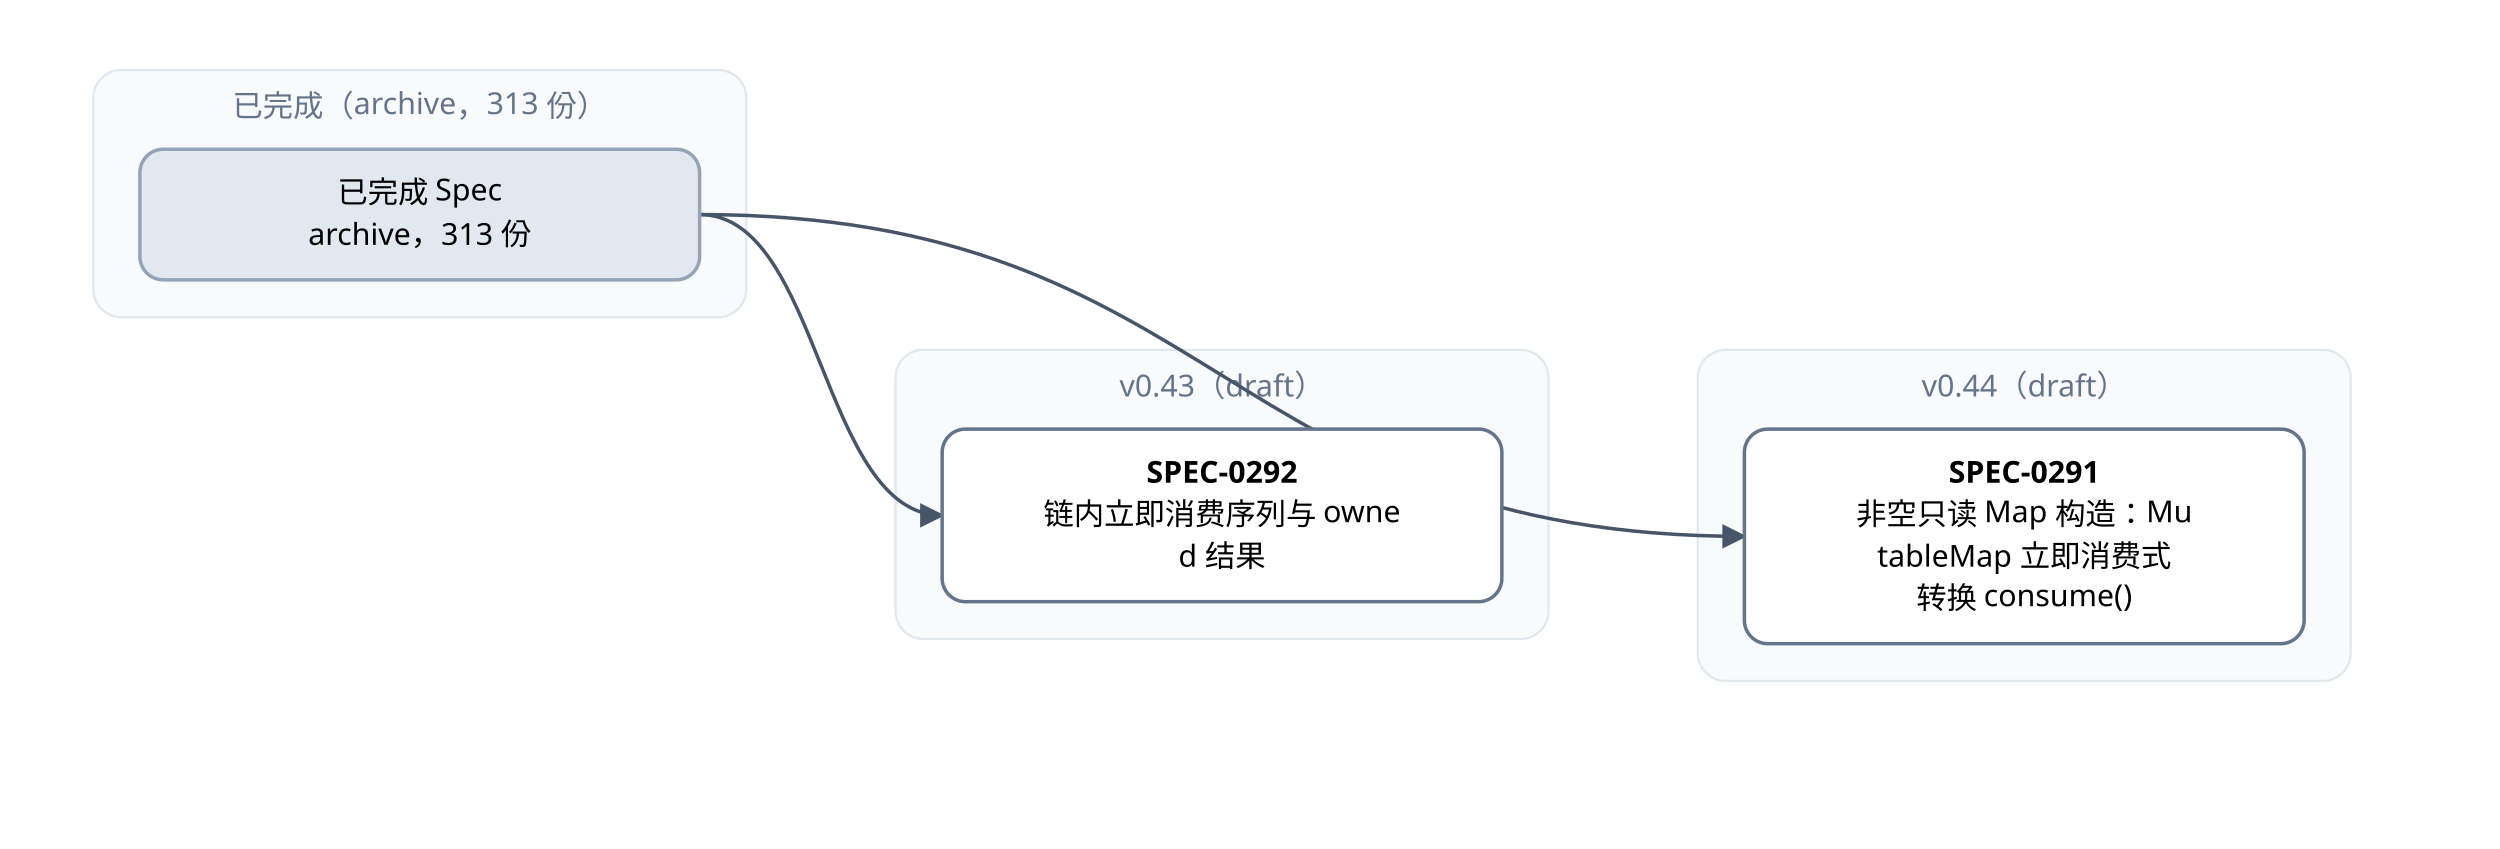
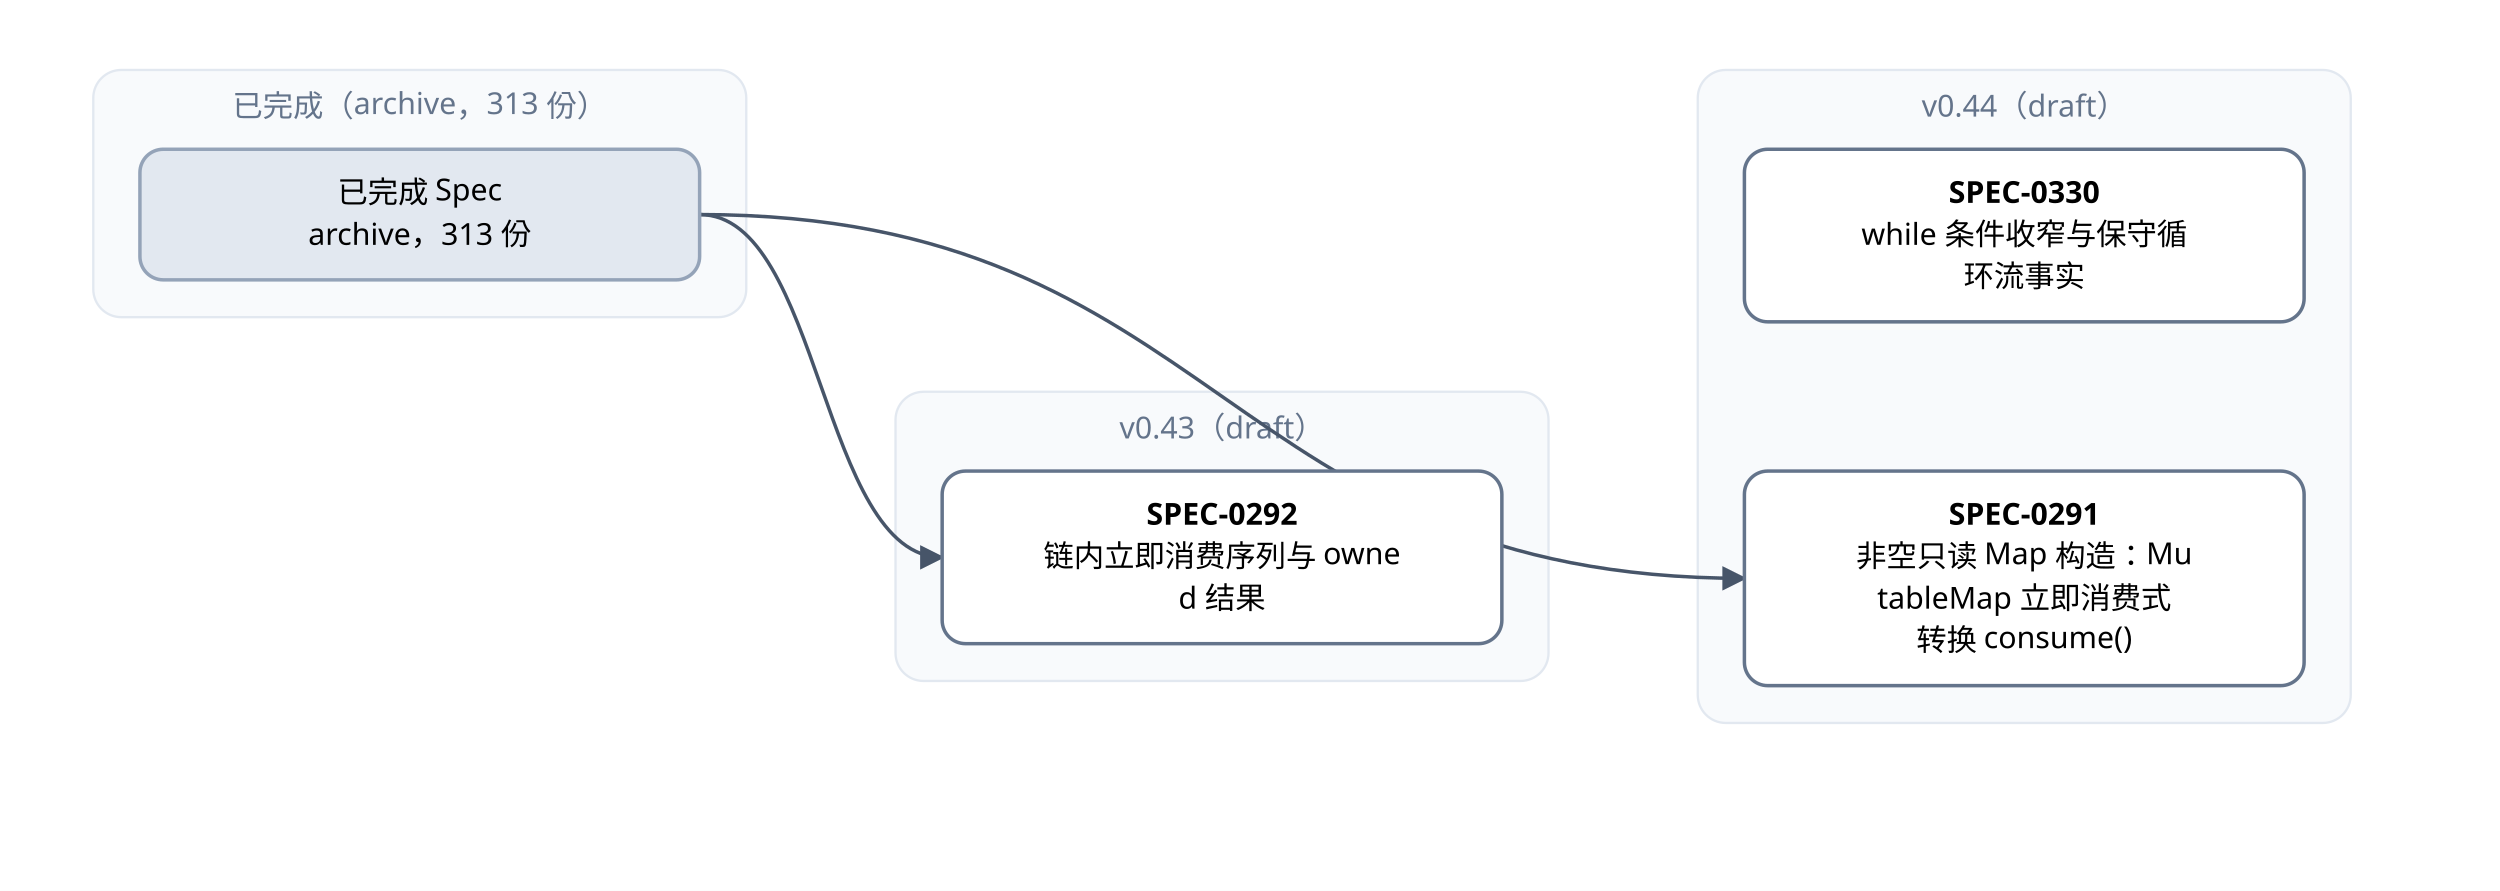
- <svg xmlns="http://www.w3.org/2000/svg" width="1072" height="364" viewBox="0 0 1072 364" font-family="PingFang SC, Microsoft YaHei, sans-serif">
+ <svg xmlns="http://www.w3.org/2000/svg" width="1072" height="382" viewBox="0 0 1072 382" font-family="PingFang SC, Microsoft YaHei, sans-serif">
  <defs>
    <marker id="arrow" viewBox="0 0 10 10" refX="9" refY="5" markerWidth="7" markerHeight="7" orient="auto-start-reverse">
      <path d="M0,0 L10,5 L0,10 z" fill="#475569" />
    </marker>
  </defs>
-   <rect width="1072" height="364" fill="#ffffff" />
+   <rect width="1072" height="382" fill="#ffffff" />
  <rect x="40" y="30" width="280" height="106" rx="12" fill="#f8fafc" stroke="#e2e8f0" />
  <text x="180" y="50" text-anchor="middle" font-size="13" fill="#64748b">已完成（archive，313 份）</text>
-   <rect x="384" y="150" width="280" height="124" rx="12" fill="#f8fafc" stroke="#e2e8f0" />
-   <text x="524" y="170" text-anchor="middle" font-size="13" fill="#64748b">v0.43（draft）</text>
-   <rect x="728" y="150" width="280" height="142" rx="12" fill="#f8fafc" stroke="#e2e8f0" />
-   <text x="868" y="170" text-anchor="middle" font-size="13" fill="#64748b">v0.44（draft）</text>
-   <path d="M 300 92 C 524 92, 524 230, 748 230" fill="none" stroke="#475569" stroke-width="1.5" marker-end="url(#arrow)" />
-   <path d="M 300 92 C 352 92, 352 221, 404 221" fill="none" stroke="#475569" stroke-width="1.5" marker-end="url(#arrow)" />
-   <rect x="748" y="184" width="240" height="92" rx="10" fill="#ffffff" stroke="#64748b" stroke-width="1.5" />
-   <text x="868" y="207" text-anchor="middle" font-size="13" font-weight="600">SPEC-0291</text>
-   <text x="868" y="225" text-anchor="middle" font-size="13">非空只读 Map 构造：Mu</text>
-   <text x="868" y="243" text-anchor="middle" font-size="13">tableMap 立即消费式</text>
-   <text x="868" y="261" text-anchor="middle" font-size="13">转换 consume()</text>
-   <rect x="404" y="184" width="240" height="74" rx="10" fill="#ffffff" stroke="#64748b" stroke-width="1.5" />
-   <text x="524" y="207" text-anchor="middle" font-size="13" font-weight="600">SPEC-0292</text>
-   <text x="524" y="225" text-anchor="middle" font-size="13">链内立即消费序列与 owne</text>
-   <text x="524" y="243" text-anchor="middle" font-size="13">d 结果</text>
+   <rect x="384" y="168" width="280" height="124" rx="12" fill="#f8fafc" stroke="#e2e8f0" />
+   <text x="524" y="188" text-anchor="middle" font-size="13" fill="#64748b">v0.43（draft）</text>
+   <rect x="728" y="30" width="280" height="280" rx="12" fill="#f8fafc" stroke="#e2e8f0" />
+   <text x="868" y="50" text-anchor="middle" font-size="13" fill="#64748b">v0.44（draft）</text>
+   <path d="M 300 92 C 524 92, 524 248, 748 248" fill="none" stroke="#475569" stroke-width="1.5" marker-end="url(#arrow)" />
+   <path d="M 300 92 C 352 92, 352 239, 404 239" fill="none" stroke="#475569" stroke-width="1.5" marker-end="url(#arrow)" />
+   <rect x="748" y="202" width="240" height="92" rx="10" fill="#ffffff" stroke="#64748b" stroke-width="1.5" />
+   <text x="868" y="225" text-anchor="middle" font-size="13" font-weight="600">SPEC-0291</text>
+   <text x="868" y="243" text-anchor="middle" font-size="13">非空只读 Map 构造：Mu</text>
+   <text x="868" y="261" text-anchor="middle" font-size="13">tableMap 立即消费式</text>
+   <text x="868" y="279" text-anchor="middle" font-size="13">转换 consume()</text>
+   <rect x="404" y="202" width="240" height="74" rx="10" fill="#ffffff" stroke="#64748b" stroke-width="1.5" />
+   <text x="524" y="225" text-anchor="middle" font-size="13" font-weight="600">SPEC-0292</text>
+   <text x="524" y="243" text-anchor="middle" font-size="13">链内立即消费序列与 owne</text>
+   <text x="524" y="261" text-anchor="middle" font-size="13">d 结果</text>
+   <rect x="748" y="64" width="240" height="74" rx="10" fill="#ffffff" stroke="#64748b" stroke-width="1.5" />
+   <text x="868" y="87" text-anchor="middle" font-size="13" font-weight="600">SPEC-0330</text>
+   <text x="868" y="105" text-anchor="middle" font-size="13">while 条件收窄与保守循</text>
+   <text x="868" y="123" text-anchor="middle" font-size="13">环流事实</text>
  <rect x="60" y="64" width="240" height="56" rx="10" fill="#e2e8f0" stroke="#94a3b8" stroke-width="1.5" />
  <text x="180" y="87" text-anchor="middle" font-size="13">已完成 Spec</text>
  <text x="180" y="105" text-anchor="middle" font-size="13">archive，313 份</text>
</svg>
